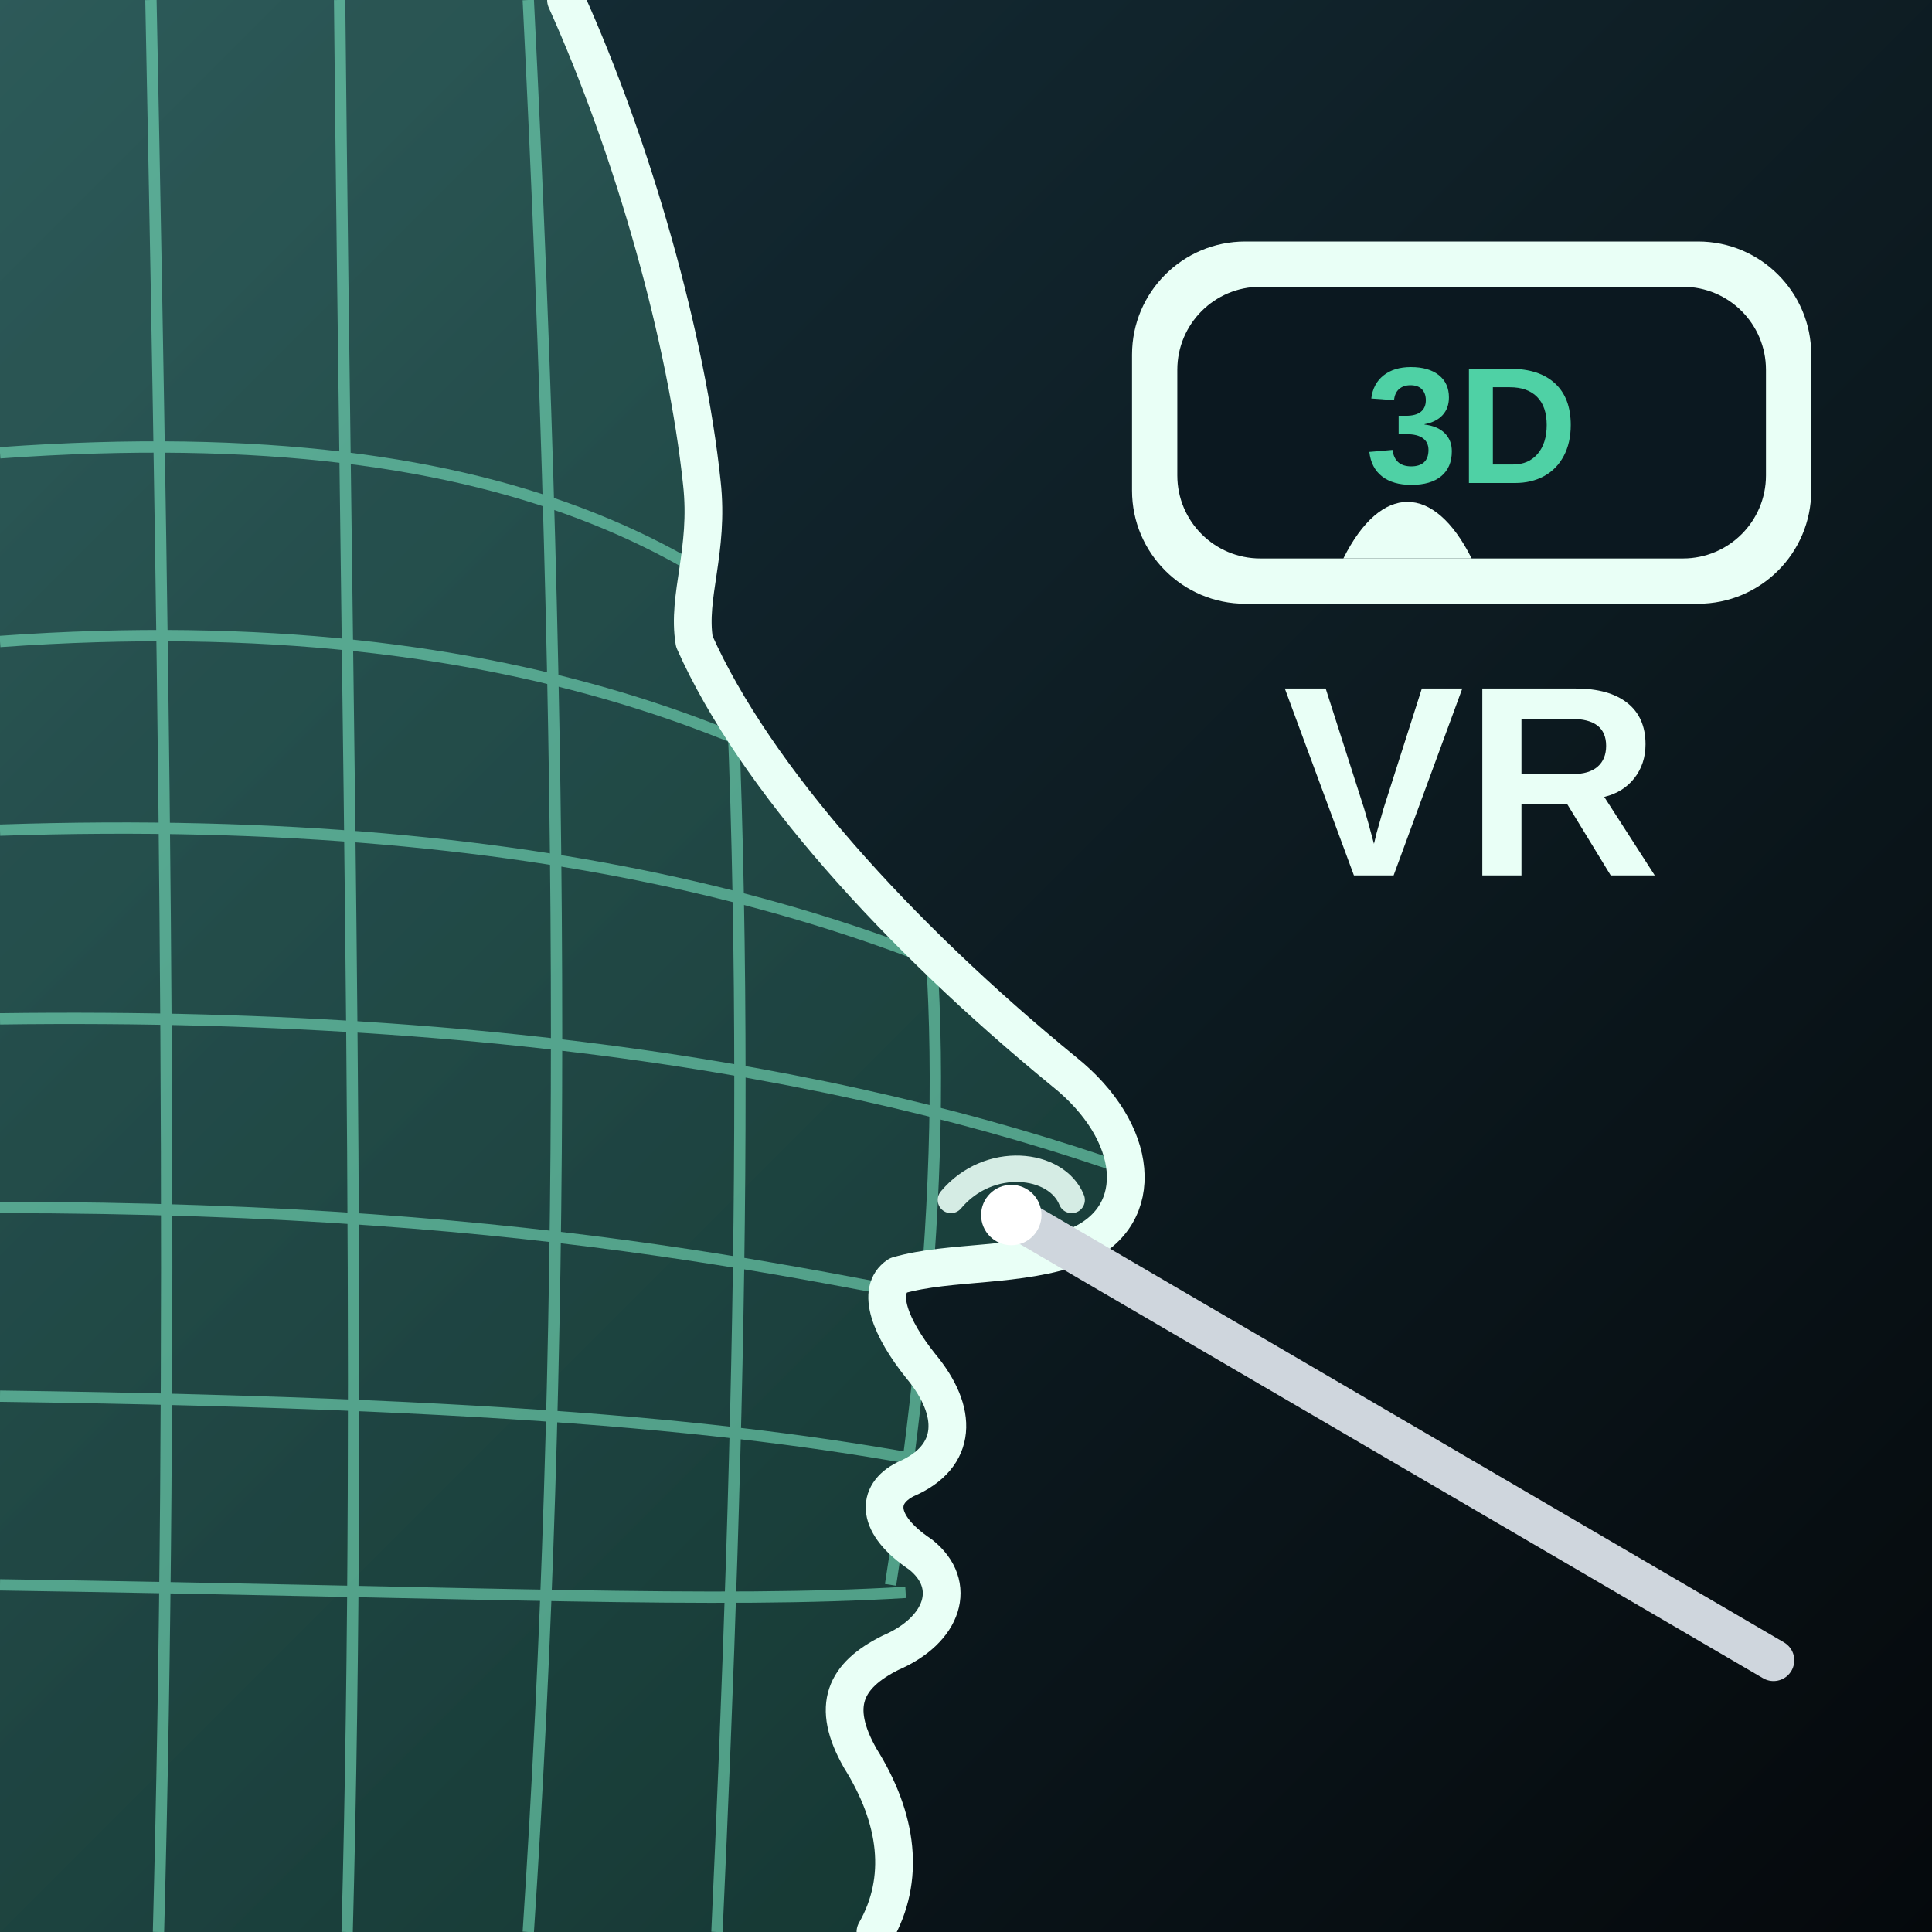
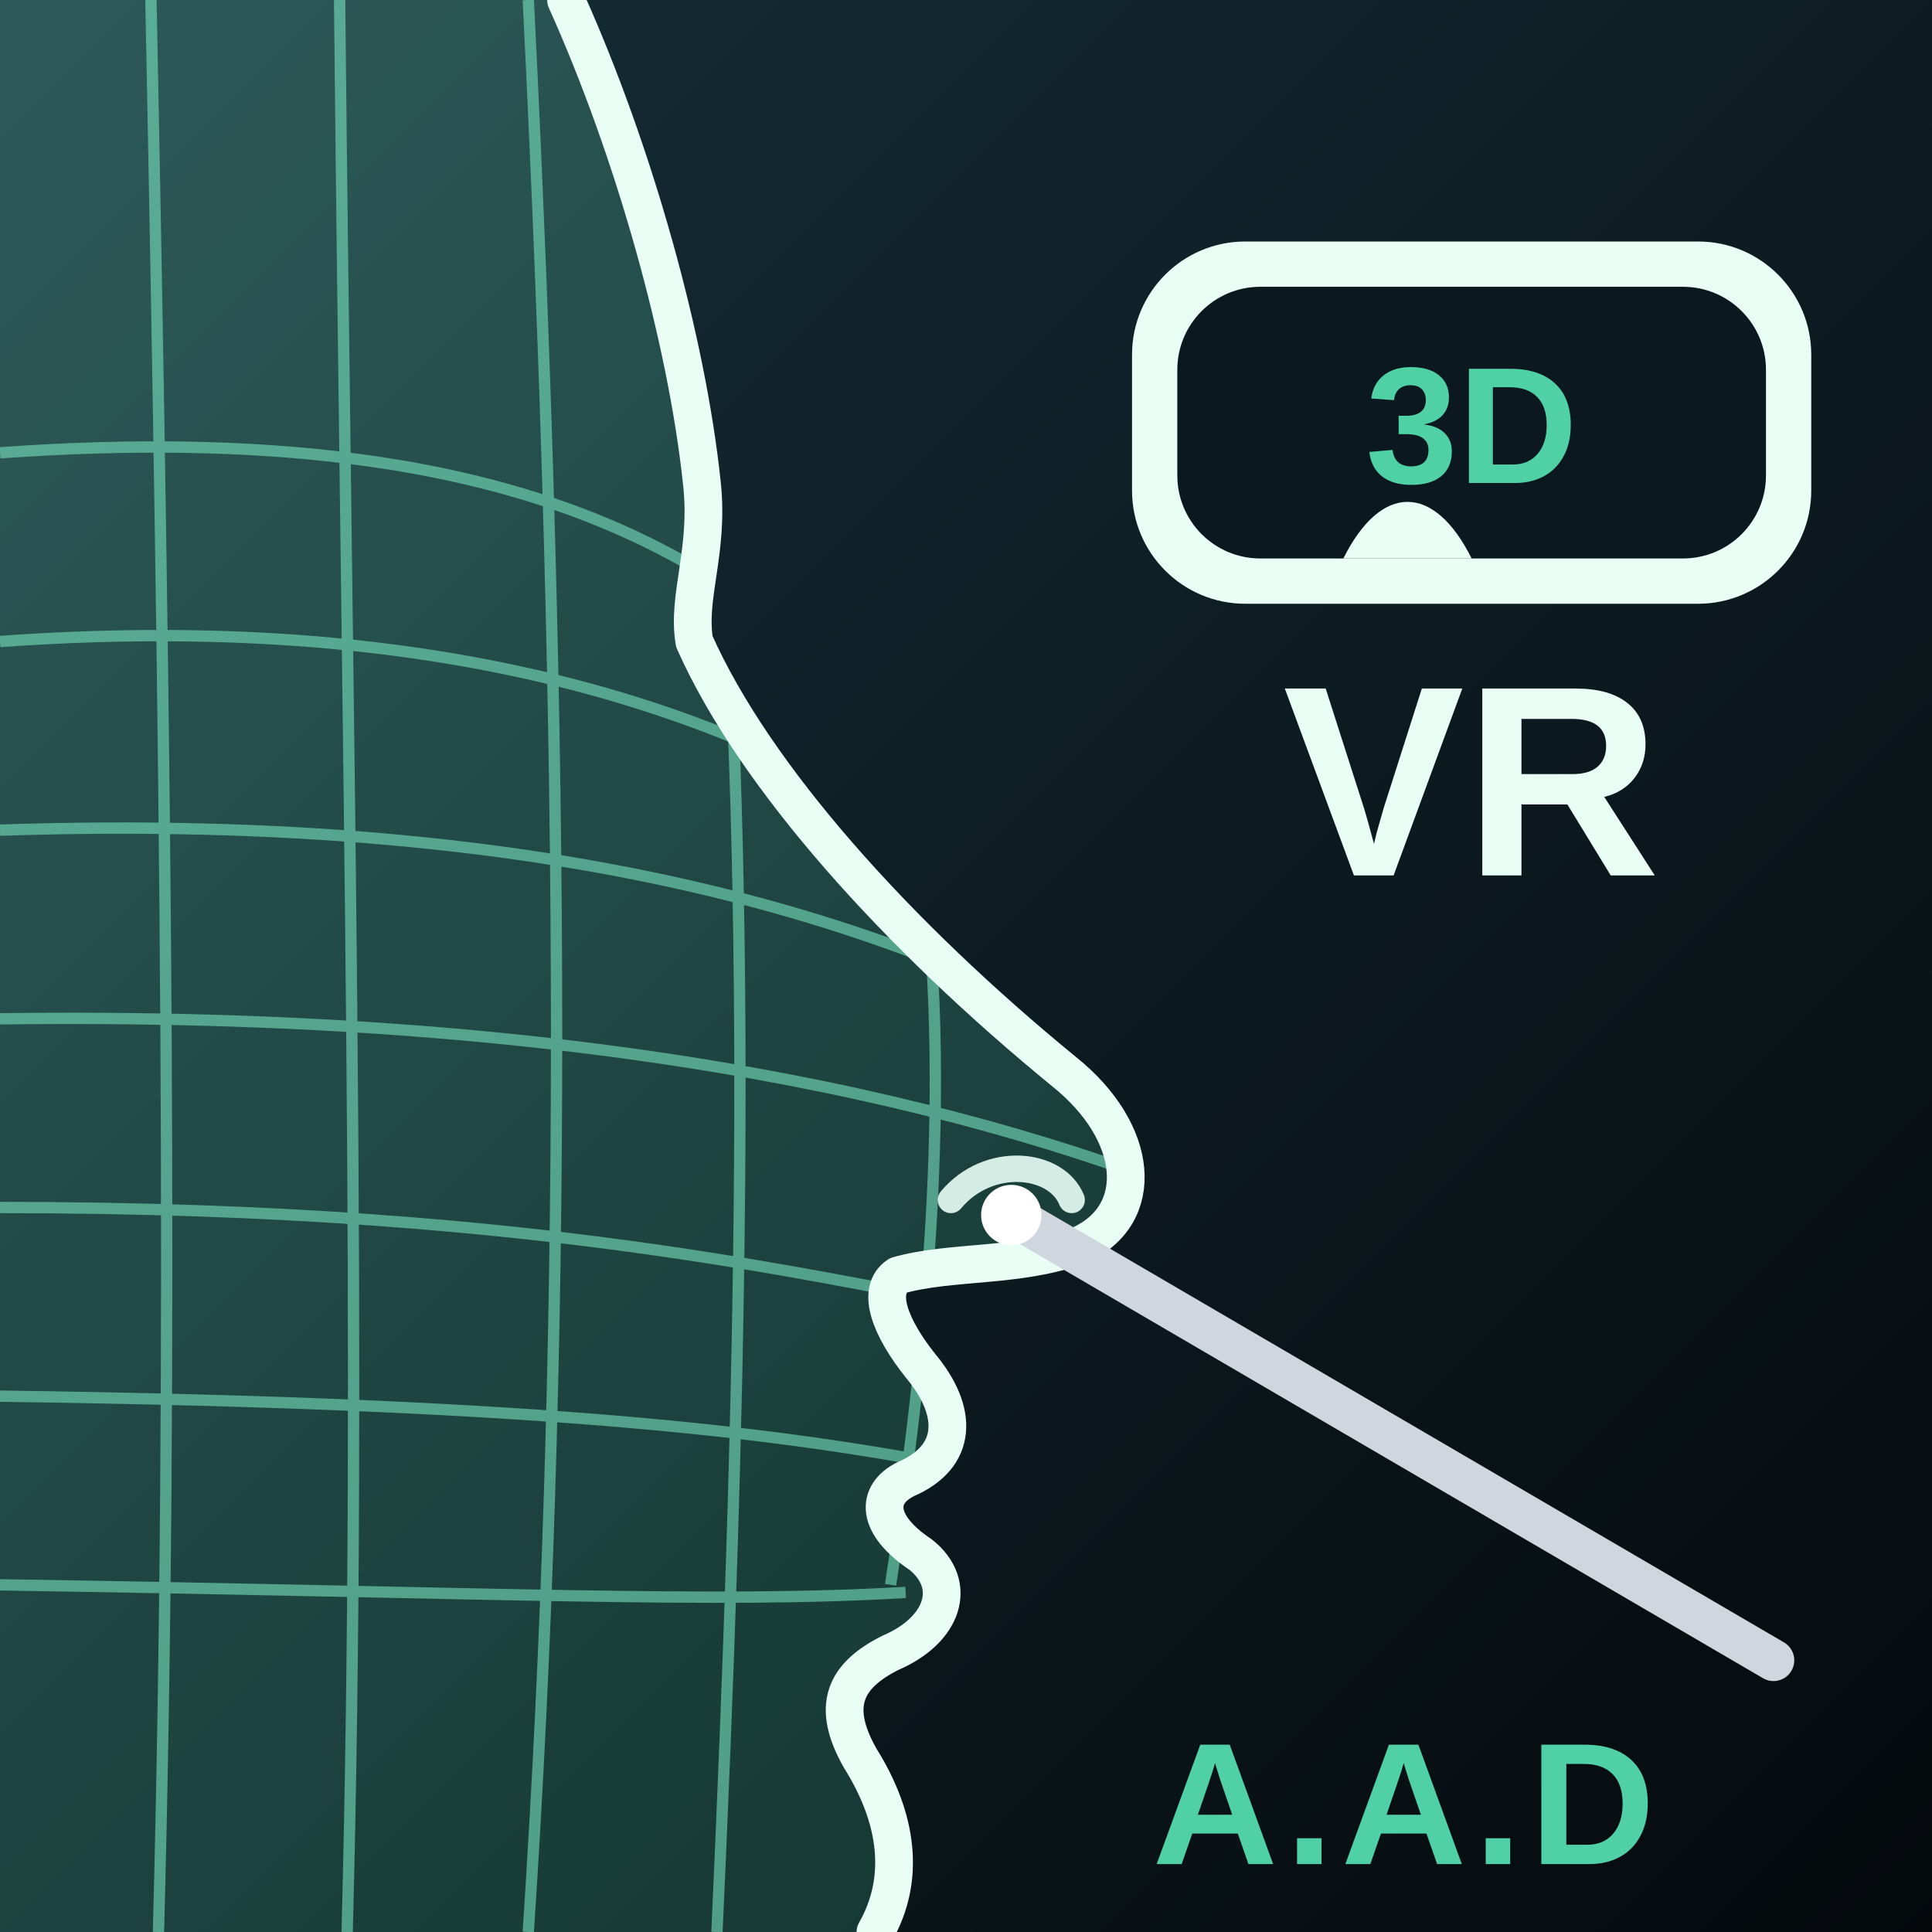
<svg xmlns="http://www.w3.org/2000/svg" viewBox="0 0 512 512" width="512" height="512">
  <defs>
    <linearGradient id="bg" x1="0" y1="0" x2="1" y2="1">
      <stop offset="0" stop-color="#16303a" />
      <stop offset="1" stop-color="#05090c" />
    </linearGradient>
    <linearGradient id="skin" x1="0" y1="0" x2="1" y2="1">
      <stop offset="0" stop-color="#7ff0c8" />
      <stop offset="1" stop-color="#2aa883" />
    </linearGradient>
    <clipPath id="face">
      <path d="M150 0 C168 40 182 90 186 128 C188 146 182 158 184 170 C200 206 238 248 282 284 C302 300 304 322 286 330 C270 336 252 334 238 338 C232 342 236 352 244 362 C254 374 254 386 240 392 C232 396 232 404 244 412 C254 420 250 432 236 438 C224 444 220 452 228 466 C238 482 240 498 232 512 L0 512 L0 0 Z" />
    </clipPath>
  </defs>
  <rect width="512" height="512" fill="url(#bg)" />
  <g clip-path="url(#face)">
    <rect width="512" height="512" fill="url(#skin)" opacity=".22" />
    <g stroke="#7ff0c8" stroke-width="3" fill="none" opacity=".55">
      <path d="M0 120 C140 110 200 150 240 200" />
      <path d="M0 170 C140 160 220 200 270 240" />
      <path d="M0 220 C150 215 240 245 300 280" />
      <path d="M0 270 C150 268 250 290 320 318" />
      <path d="M0 320 C150 320 220 340 280 350" />
      <path d="M0 370 C150 372 210 380 260 390" />
      <path d="M0 420 C130 422 190 425 240 422" />
      <path d="M90 0 C92 200 96 360 92 512" />
      <path d="M140 0 C150 200 150 360 140 512" />
      <path d="M40 0 C44 200 46 360 42 512" />
      <path d="M190 120 C200 240 196 380 190 512" />
      <path d="M240 200 C252 260 250 330 236 420" />
      <path d="M285 255 C298 285 300 310 290 340" />
    </g>
  </g>
  <path d="M150 0 C168 40 182 90 186 128 C188 146 182 158 184 170 C200 206 238 248 282 284 C302 300 304 322 286 330 C270 336 252 334 238 338 C232 342 236 352 244 362 C254 374 254 386 240 392 C232 396 232 404 244 412 C254 420 250 432 236 438 C224 444 220 452 228 466 C238 482 240 498 232 512" fill="none" stroke="#e9fff6" stroke-width="10" stroke-linejoin="round" stroke-linecap="round" />
  <path d="M252 318 C262 306 280 308 284 318" stroke="#e9fff6" stroke-width="7" fill="none" stroke-linecap="round" opacity=".9" />
  <line x1="470" y1="440" x2="268" y2="322" stroke="#cfd6dd" stroke-width="11" stroke-linecap="round" />
  <circle cx="268" cy="322" r="8" fill="#fff" />
  <g transform="translate(300 64)">
    <rect x="0" y="0" width="180" height="96" rx="30" fill="#e9fff6" />
    <rect x="12" y="12" width="156" height="72" rx="22" fill="#0b1820" />
    <path d="M90 84 C80 64 66 64 56 84" fill="#e9fff6" />
    <text x="90" y="64" text-anchor="middle" font-family="Arial Black, Arial, Helvetica, sans-serif" font-weight="900" font-size="44" fill="#4fd1a5">3D</text>
  </g>
  <text x="390" y="232" text-anchor="middle" font-family="Arial Black, Arial, Helvetica, sans-serif" font-weight="900" font-size="72" fill="#e9fff6">VR</text>
+   <text x="372" y="494" text-anchor="middle" font-family="Arial Black, Arial, Helvetica, sans-serif" font-weight="900" font-size="46" letter-spacing="2" fill="#4fd1a5">A.A.D</text>
</svg>
